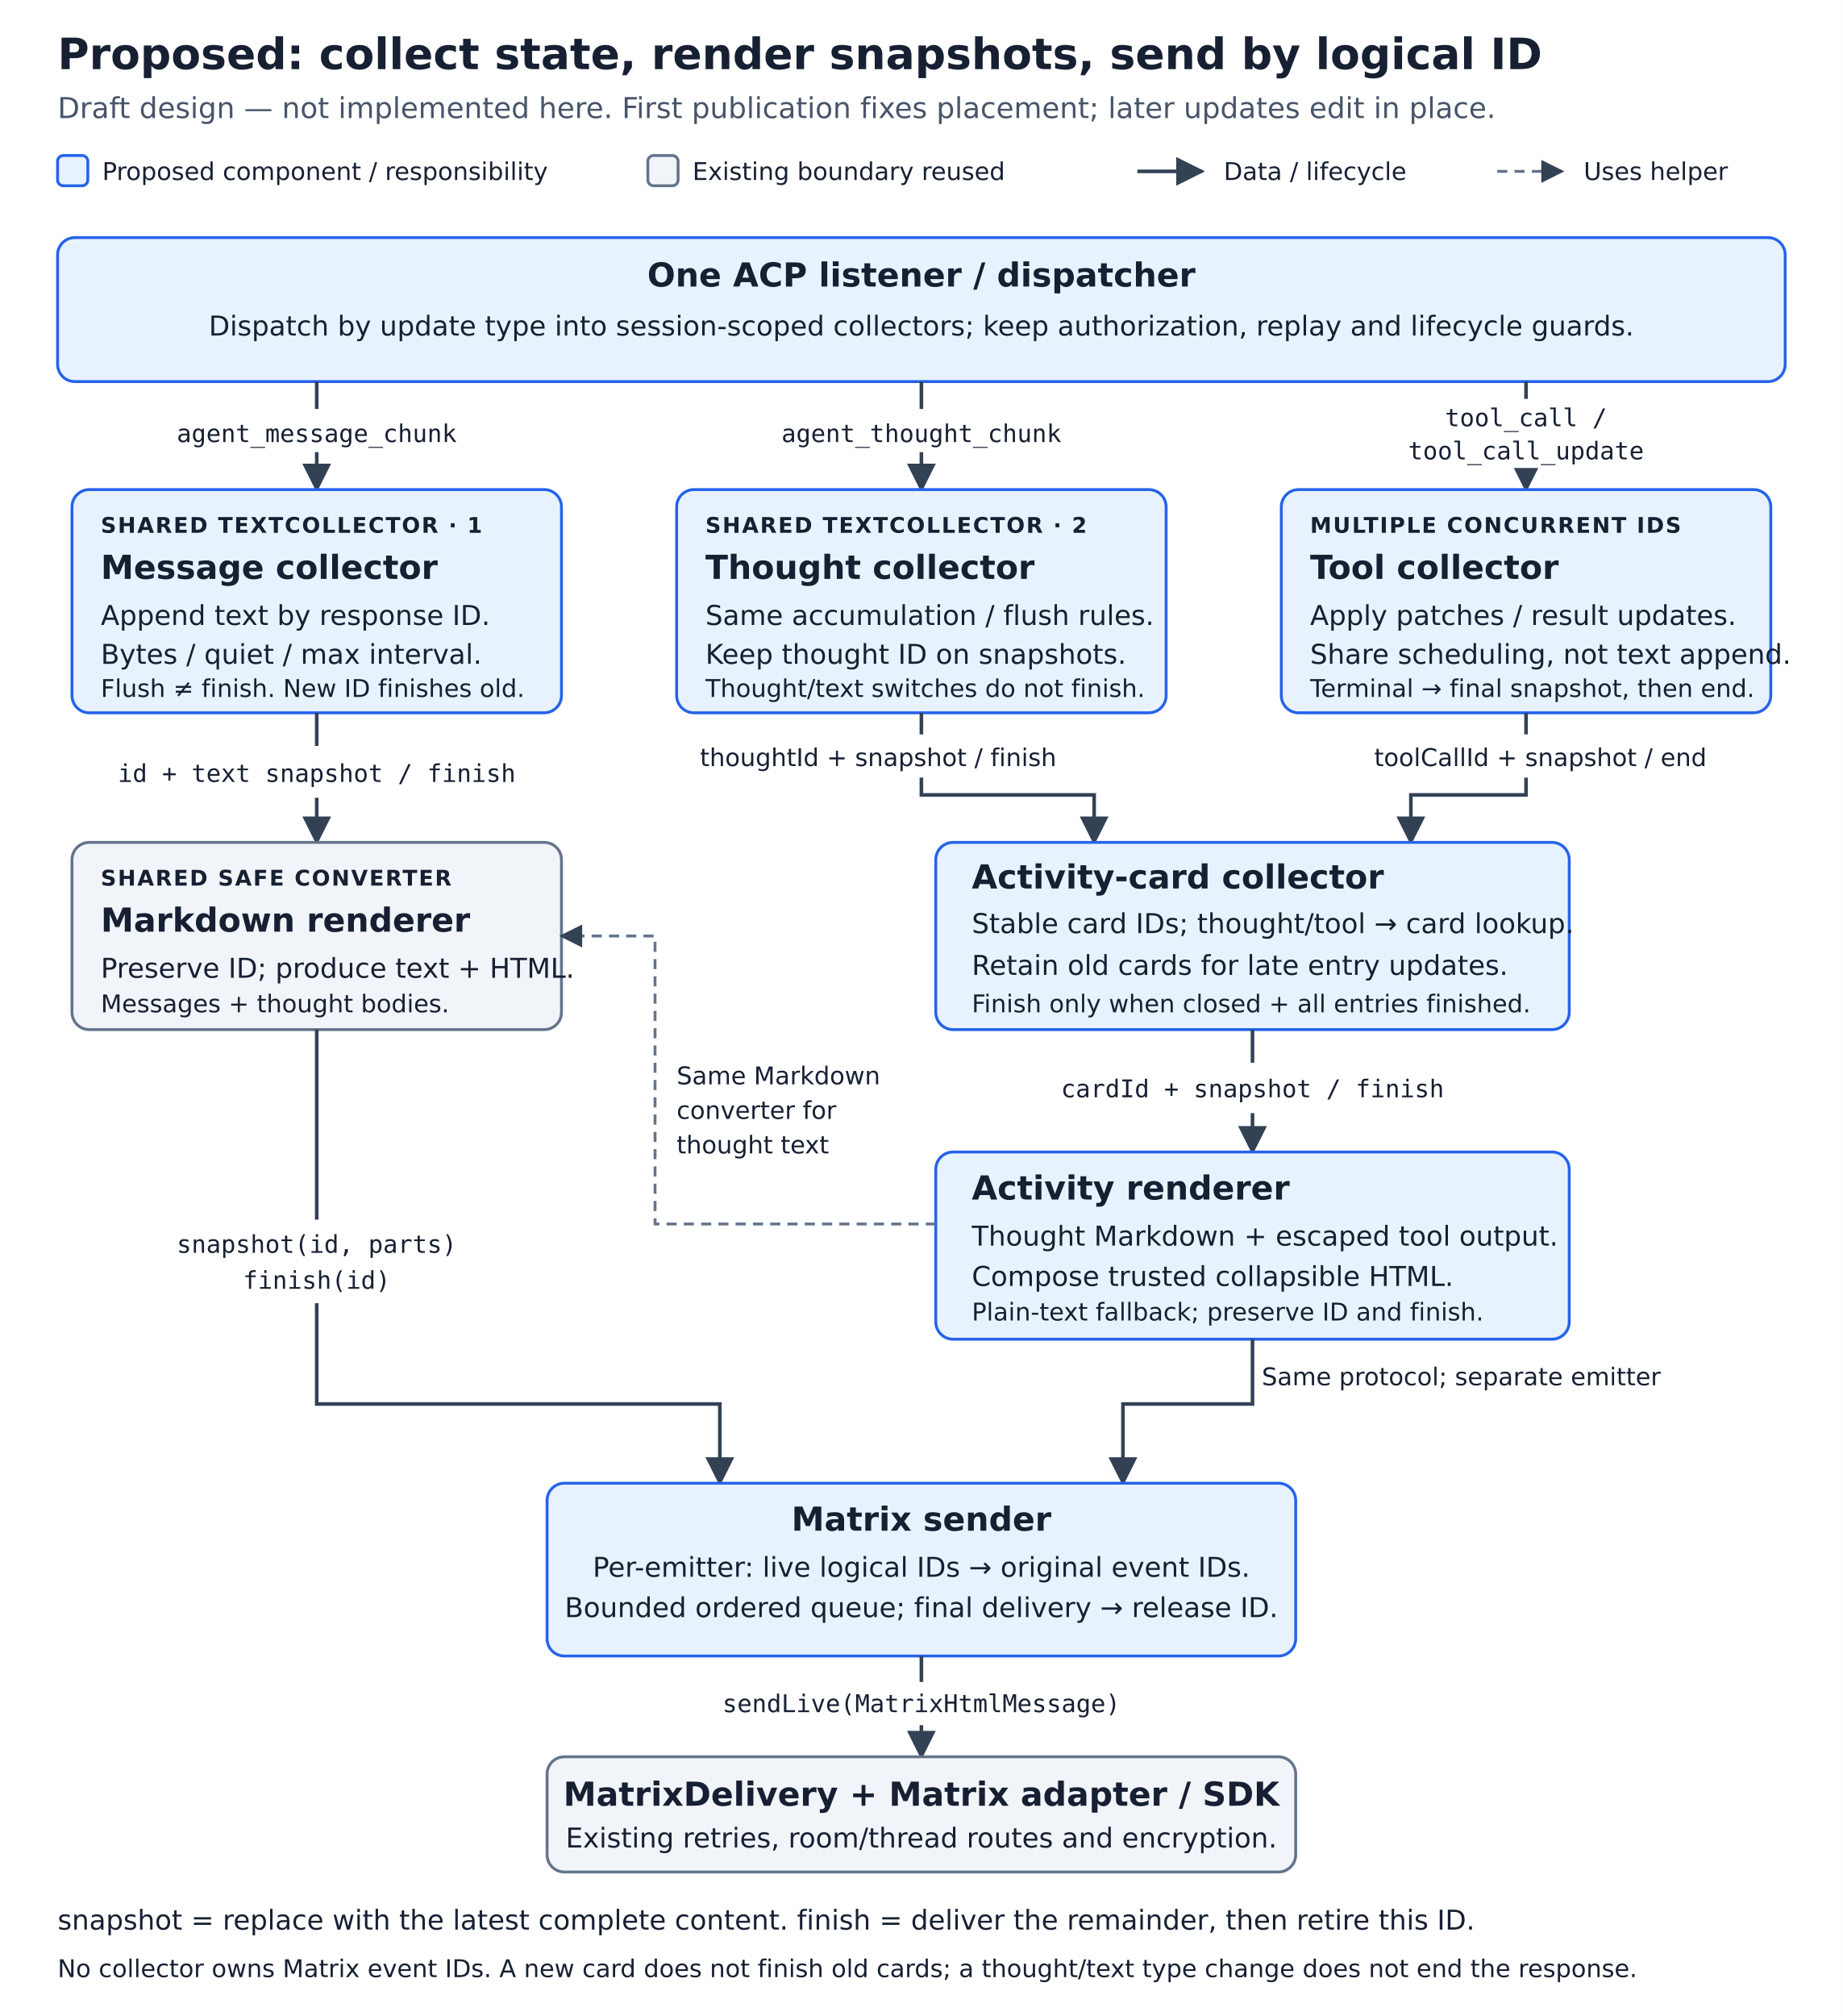
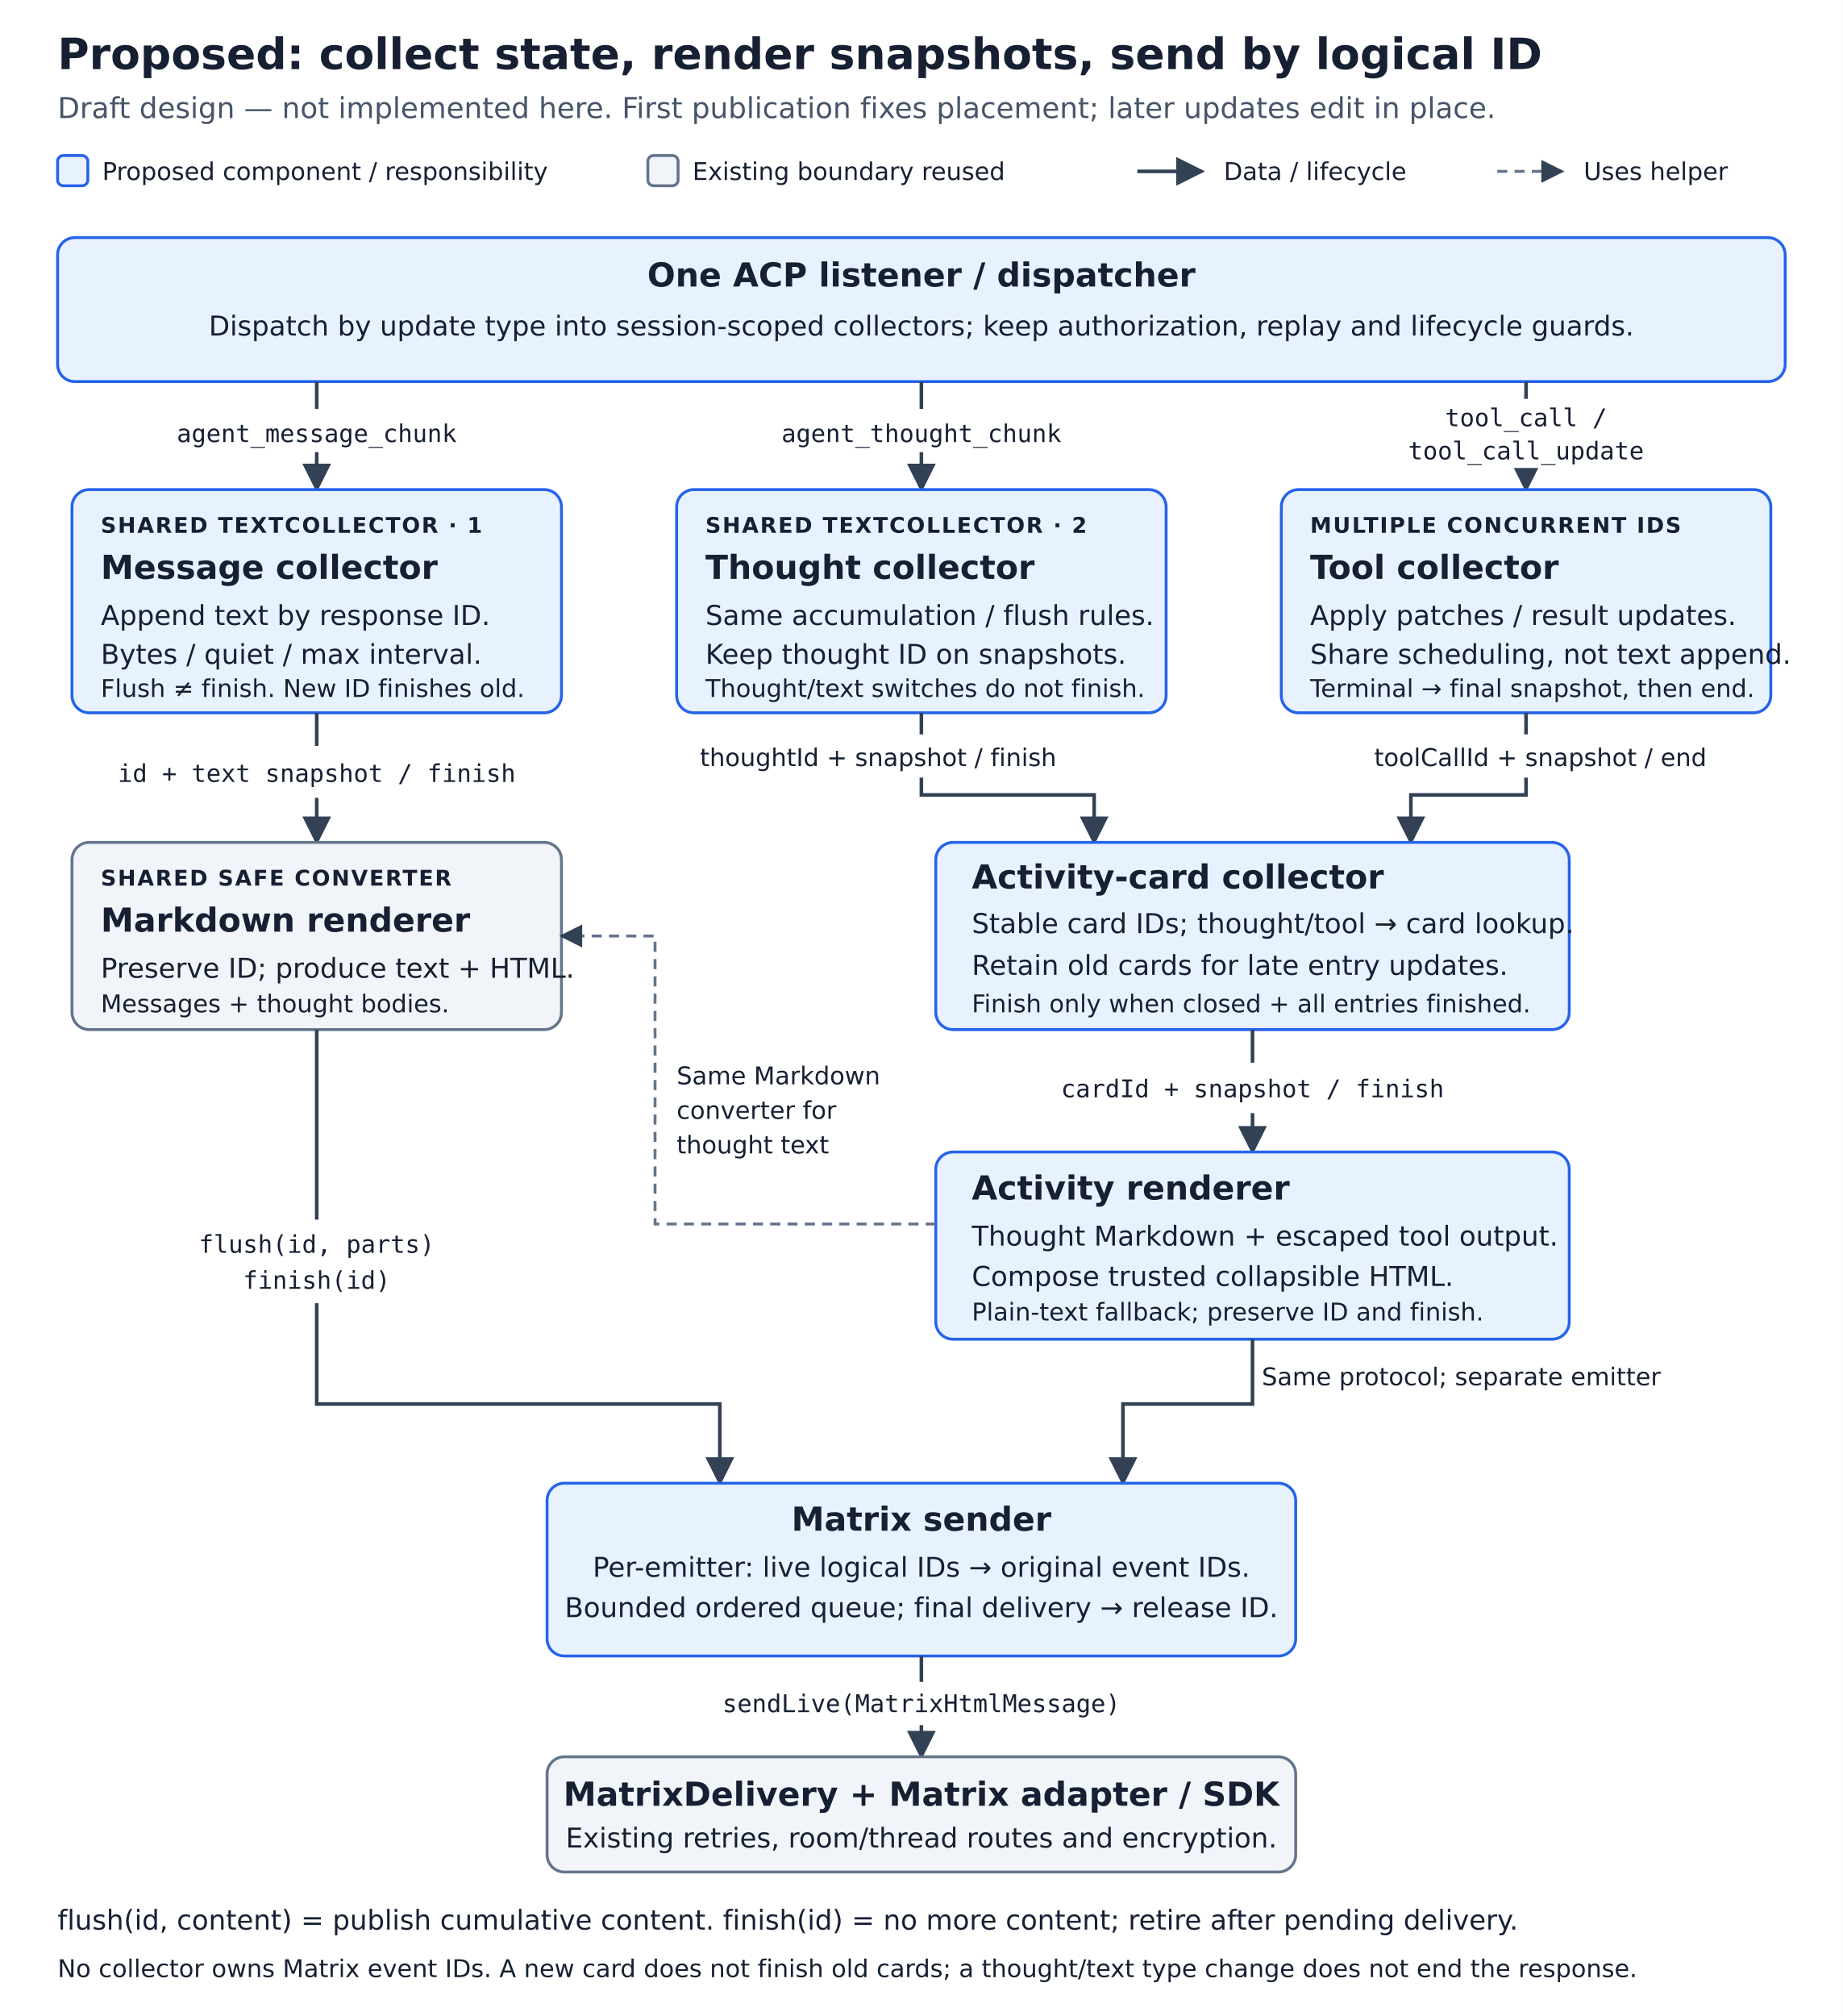
<svg xmlns="http://www.w3.org/2000/svg" width="1280" height="1400" viewBox="0 0 1280 1400" role="img" aria-labelledby="title description">
  <defs>
    <marker id="arrow" viewBox="0 0 10 10" refX="9" refY="5" markerWidth="8" markerHeight="8" orient="auto">
      <path d="M 0 0 L 10 5 L 0 10 Z" fill="#334155" />
    </marker>
    <style>
      text { font-family: DejaVu Sans, sans-serif; fill: #172033; }
      .title { font-size: 30px; font-weight: 700; }
      .subtitle { font-size: 20px; fill: #475569; }
      .name { font-size: 23px; font-weight: 700; }
      .body { font-size: 19px; }
      .small { font-size: 17px; }
      .code { font-family: DejaVu Sans Mono, monospace; font-size: 17px; }
      .tag { font-size: 15px; font-weight: 700; letter-spacing: 1px; }
      .proposed { fill: #e8f2ff; stroke: #2563eb; stroke-width: 2; }
      .reused { fill: #f1f5f9; stroke: #64748b; stroke-width: 2; }
      .flow { fill: none; stroke: #334155; stroke-width: 2.5; marker-end: url(#arrow); }
      .uses { fill: none; stroke: #64748b; stroke-width: 2; stroke-dasharray: 7 5; marker-end: url(#arrow); }
    </style>
  </defs>
  <rect width="1280" height="1400" fill="#ffffff" />
  <text x="40" y="48" class="title">Proposed: collect state, render snapshots, send by logical ID</text>
  <text x="40" y="82" class="subtitle">Draft design — not implemented here. First publication fixes placement; later updates edit in place.</text>
  <rect x="40" y="108" width="21" height="21" rx="4" class="proposed" />
  <text x="71" y="125" class="small">Proposed component / responsibility</text>
  <rect x="450" y="108" width="21" height="21" rx="4" class="reused" />
  <text x="481" y="125" class="small">Existing boundary reused</text>
  <path d="M 790 119 H 835" class="flow" />
  <text x="850" y="125" class="small">Data / lifecycle</text>
  <path d="M 1040 119 H 1085" class="uses" />
  <text x="1100" y="125" class="small">Uses helper</text>
  <rect x="40" y="165" width="1200" height="100" rx="12" class="proposed" />
  <text x="640" y="199" text-anchor="middle" class="name">One ACP listener / dispatcher</text>
  <text x="640" y="233" text-anchor="middle" class="body">Dispatch by update type into session-scoped collectors; keep authorization, replay and lifecycle guards.</text>
  <path d="M 220 265 V 340" class="flow" />
  <rect x="75" y="284" width="290" height="30" fill="#ffffff" />
  <text x="220" y="307" text-anchor="middle" class="code">agent_message_chunk</text>
  <path d="M 640 265 V 340" class="flow" />
  <rect x="495" y="284" width="290" height="30" fill="#ffffff" />
  <text x="640" y="307" text-anchor="middle" class="code">agent_thought_chunk</text>
  <path d="M 1060 265 V 340" class="flow" />
  <rect x="925" y="277" width="270" height="48" fill="#ffffff" />
  <text x="1060" y="296" text-anchor="middle" class="code">tool_call /</text>
  <text x="1060" y="319" text-anchor="middle" class="code">tool_call_update</text>
  <rect x="50" y="340" width="340" height="155" rx="12" class="proposed" />
  <text x="70" y="370" class="tag">SHARED TEXTCOLLECTOR · 1</text>
  <text x="70" y="402" class="name">Message collector</text>
  <text x="70" y="434" class="body">Append text by response ID.</text>
  <text x="70" y="461" class="body">Bytes / quiet / max interval.</text>
  <text x="70" y="484" class="small">Flush ≠ finish. New ID finishes old.</text>
  <rect x="470" y="340" width="340" height="155" rx="12" class="proposed" />
  <text x="490" y="370" class="tag">SHARED TEXTCOLLECTOR · 2</text>
  <text x="490" y="402" class="name">Thought collector</text>
  <text x="490" y="434" class="body">Same accumulation / flush rules.</text>
  <text x="490" y="461" class="body">Keep thought ID on snapshots.</text>
  <text x="490" y="484" class="small">Thought/text switches do not finish.</text>
  <rect x="890" y="340" width="340" height="155" rx="12" class="proposed" />
  <text x="910" y="370" class="tag">MULTIPLE CONCURRENT IDS</text>
  <text x="910" y="402" class="name">Tool collector</text>
  <text x="910" y="434" class="body">Apply patches / result updates.</text>
  <text x="910" y="461" class="body">Share scheduling, not text append.</text>
  <text x="910" y="484" class="small">Terminal → final snapshot, then end.</text>
  <path d="M 220 495 V 585" class="flow" />
  <rect x="65" y="518" width="310" height="36" fill="#ffffff" />
  <text x="220" y="543" text-anchor="middle" class="code">id + text snapshot / finish</text>
  <path d="M 640 495 V 552 H 760 V 585" class="flow" />
  <rect x="470" y="510" width="290" height="30" fill="#ffffff" />
  <text x="610" y="532" text-anchor="middle" class="small">thoughtId + snapshot / finish</text>
  <path d="M 1060 495 V 552 H 980 V 585" class="flow" />
  <rect x="915" y="510" width="310" height="30" fill="#ffffff" />
  <text x="1070" y="532" text-anchor="middle" class="small">toolCallId + snapshot / end</text>
  <rect x="50" y="585" width="340" height="130" rx="12" class="reused" />
  <text x="70" y="615" class="tag">SHARED SAFE CONVERTER</text>
  <text x="70" y="647" class="name">Markdown renderer</text>
  <text x="70" y="679" class="body">Preserve ID; produce text + HTML.</text>
  <text x="70" y="703" class="small">Messages + thought bodies.</text>
  <rect x="650" y="585" width="440" height="130" rx="12" class="proposed" />
  <text x="675" y="617" class="name">Activity-card collector</text>
  <text x="675" y="648" class="body">Stable card IDs; thought/tool → card lookup.</text>
  <text x="675" y="677" class="body">Retain old cards for late entry updates.</text>
  <text x="675" y="703" class="small">Finish only when closed + all entries finished.</text>
  <path d="M 870 715 V 800" class="flow" />
  <rect x="665" y="738" width="410" height="35" fill="#ffffff" />
  <text x="870" y="762" text-anchor="middle" class="code">cardId + snapshot / finish</text>
  <rect x="650" y="800" width="440" height="130" rx="12" class="proposed" />
  <text x="675" y="833" class="name">Activity renderer</text>
  <text x="675" y="865" class="body">Thought Markdown + escaped tool output.</text>
  <text x="675" y="893" class="body">Compose trusted collapsible HTML.</text>
  <text x="675" y="917" class="small">Plain-text fallback; preserve ID and finish.</text>
  <path d="M 650 850 H 455 V 650 H 390" class="uses" />
  <text x="470" y="753" class="small">Same Markdown</text>
  <text x="470" y="777" class="small">converter for</text>
  <text x="470" y="801" class="small">thought text</text>
  <path d="M 220 715 V 975 H 500 V 1030" class="flow" />
  <rect x="60" y="847" width="320" height="58" fill="#ffffff" />
-   <text x="220" y="870" text-anchor="middle" class="code">snapshot(id, parts)</text>
+   <text x="220" y="870" text-anchor="middle" class="code">flush(id, parts)</text>
  <text x="220" y="895" text-anchor="middle" class="code">finish(id)</text>
  <path d="M 870 930 V 975 H 780 V 1030" class="flow" />
  <text x="1015" y="962" text-anchor="middle" class="small">Same protocol; separate emitter</text>
  <rect x="380" y="1030" width="520" height="120" rx="12" class="proposed" />
  <text x="640" y="1063" text-anchor="middle" class="name">Matrix sender</text>
  <text x="640" y="1095" text-anchor="middle" class="body">Per-emitter: live logical IDs → original event IDs.</text>
  <text x="640" y="1123" text-anchor="middle" class="body">Bounded ordered queue; final delivery → release ID.</text>
  <path d="M 640 1150 V 1220" class="flow" />
  <rect x="450" y="1168" width="380" height="30" fill="#ffffff" />
  <text x="640" y="1189" text-anchor="middle" class="code">sendLive(MatrixHtmlMessage)</text>
  <rect x="380" y="1220" width="520" height="80" rx="12" class="reused" />
  <text x="640" y="1254" text-anchor="middle" class="name">MatrixDelivery + Matrix adapter / SDK</text>
  <text x="640" y="1283" text-anchor="middle" class="body">Existing retries, room/thread routes and encryption.</text>
-   <text x="40" y="1340" class="body">snapshot = replace with the latest complete content. finish = deliver the remainder, then retire this ID.</text>
+   <text x="40" y="1340" class="body">flush(id, content) = publish cumulative content. finish(id) = no more content; retire after pending delivery.</text>
  <text x="40" y="1373" class="small">No collector owns Matrix event IDs. A new card does not finish old cards; a thought/text type change does not end the response.</text>
</svg>
